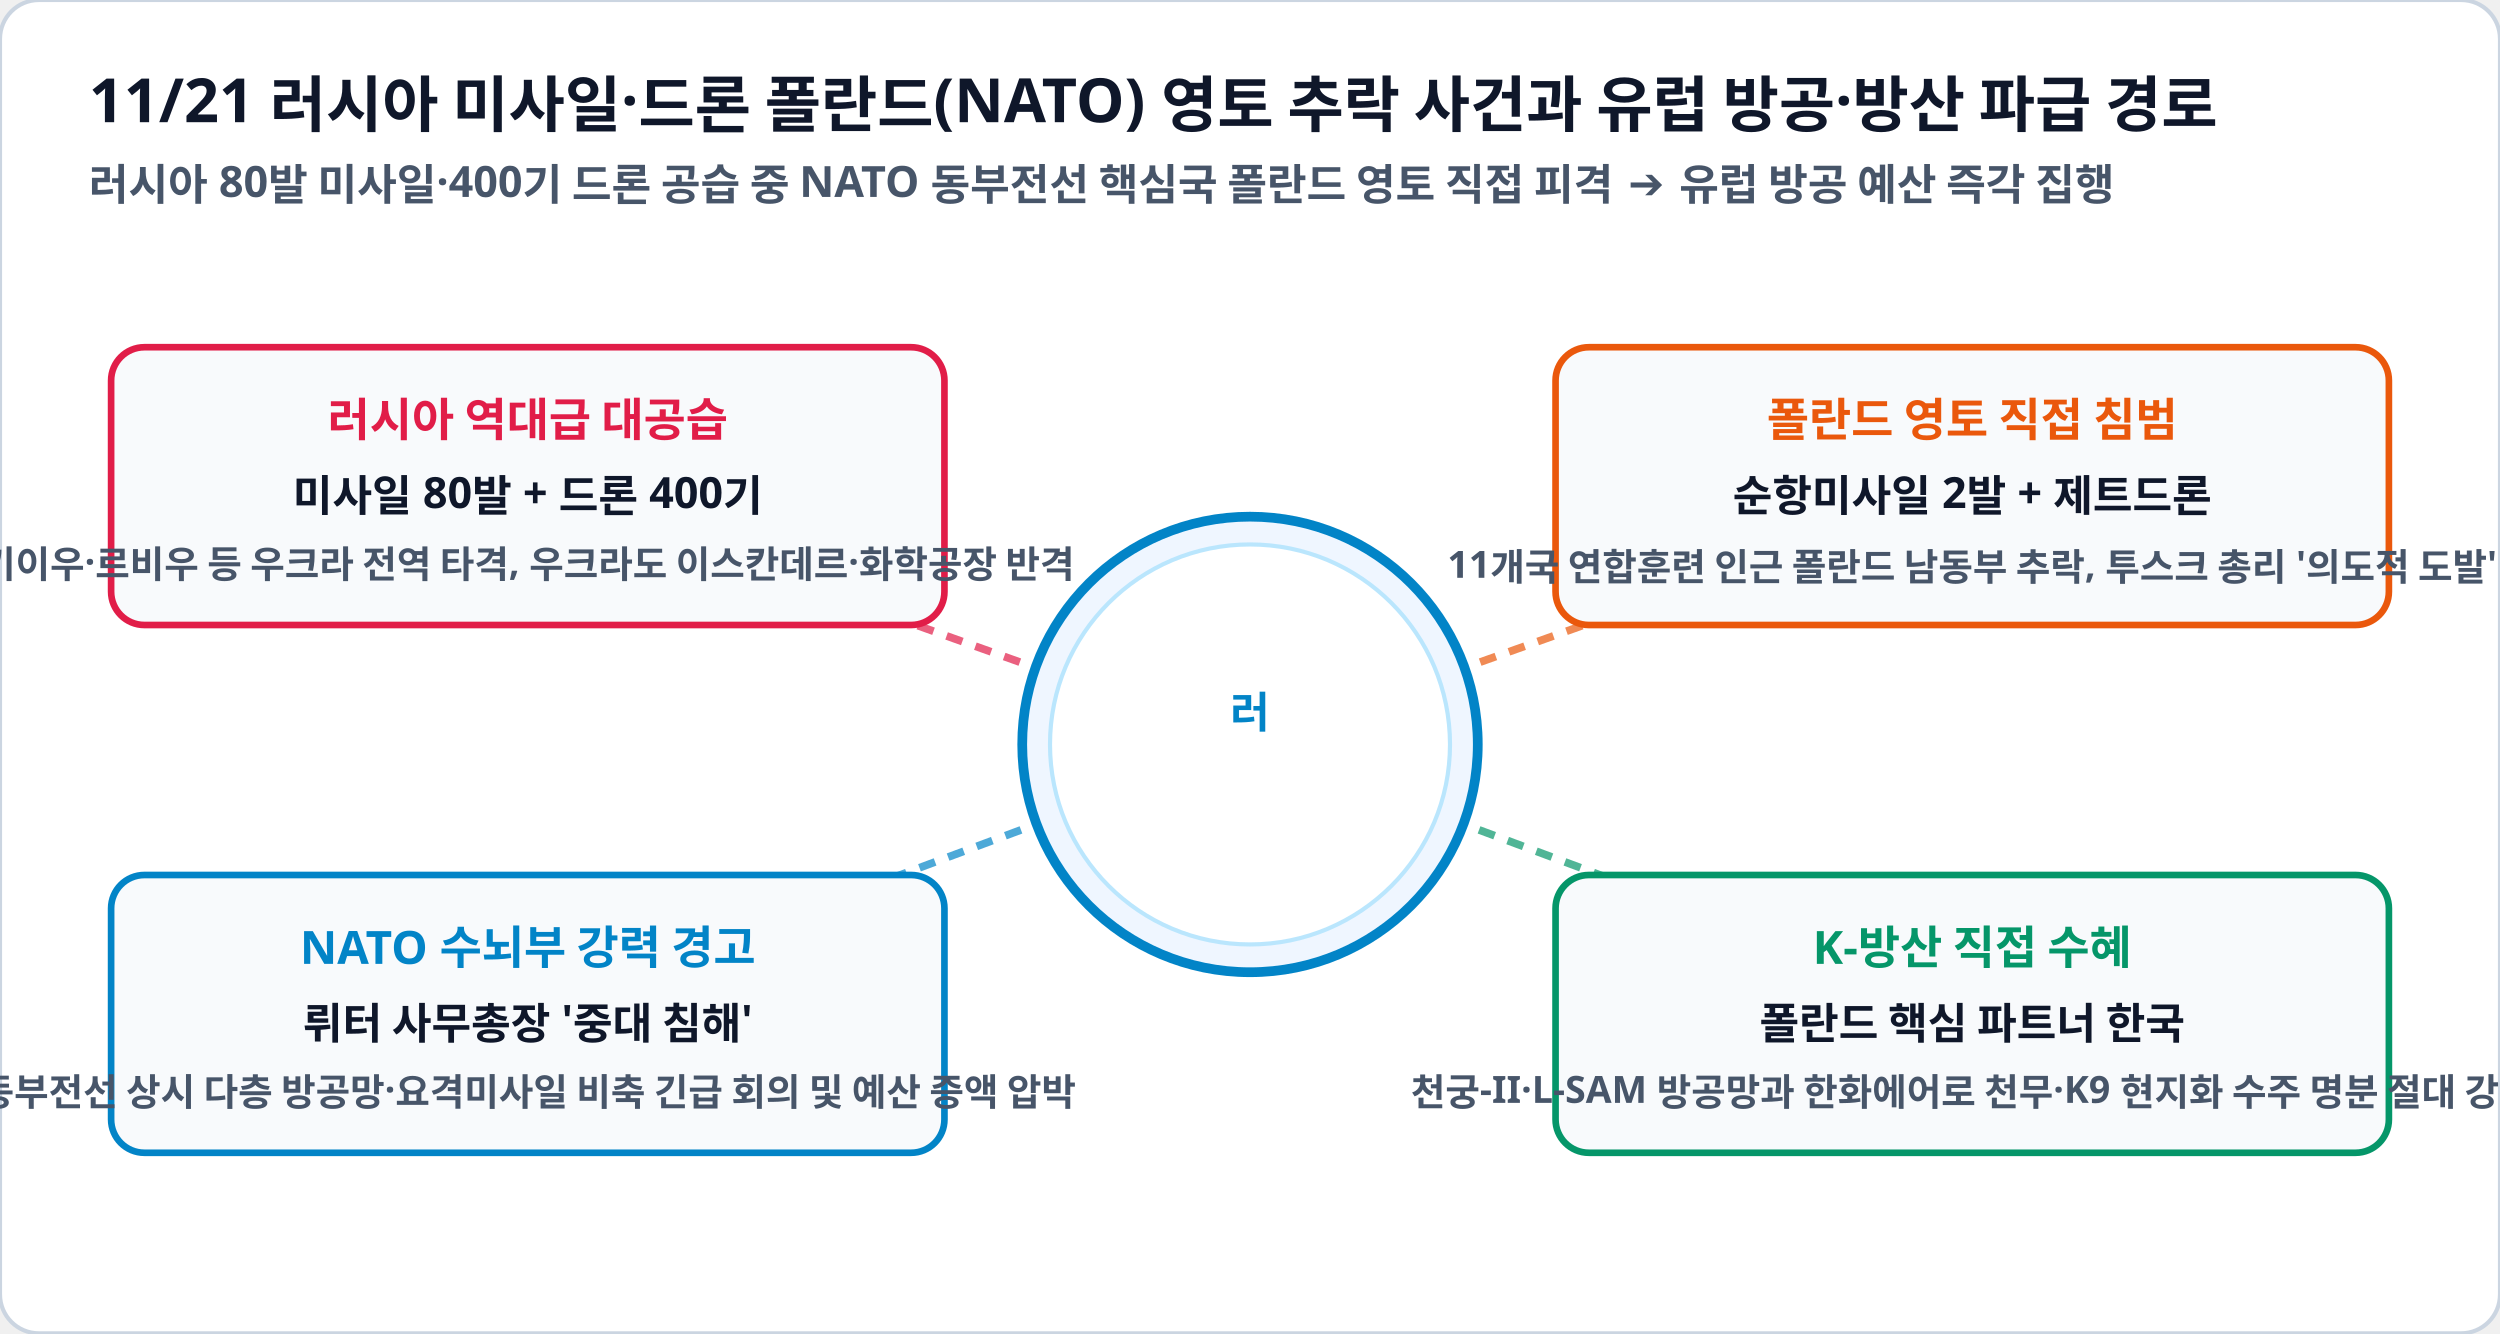
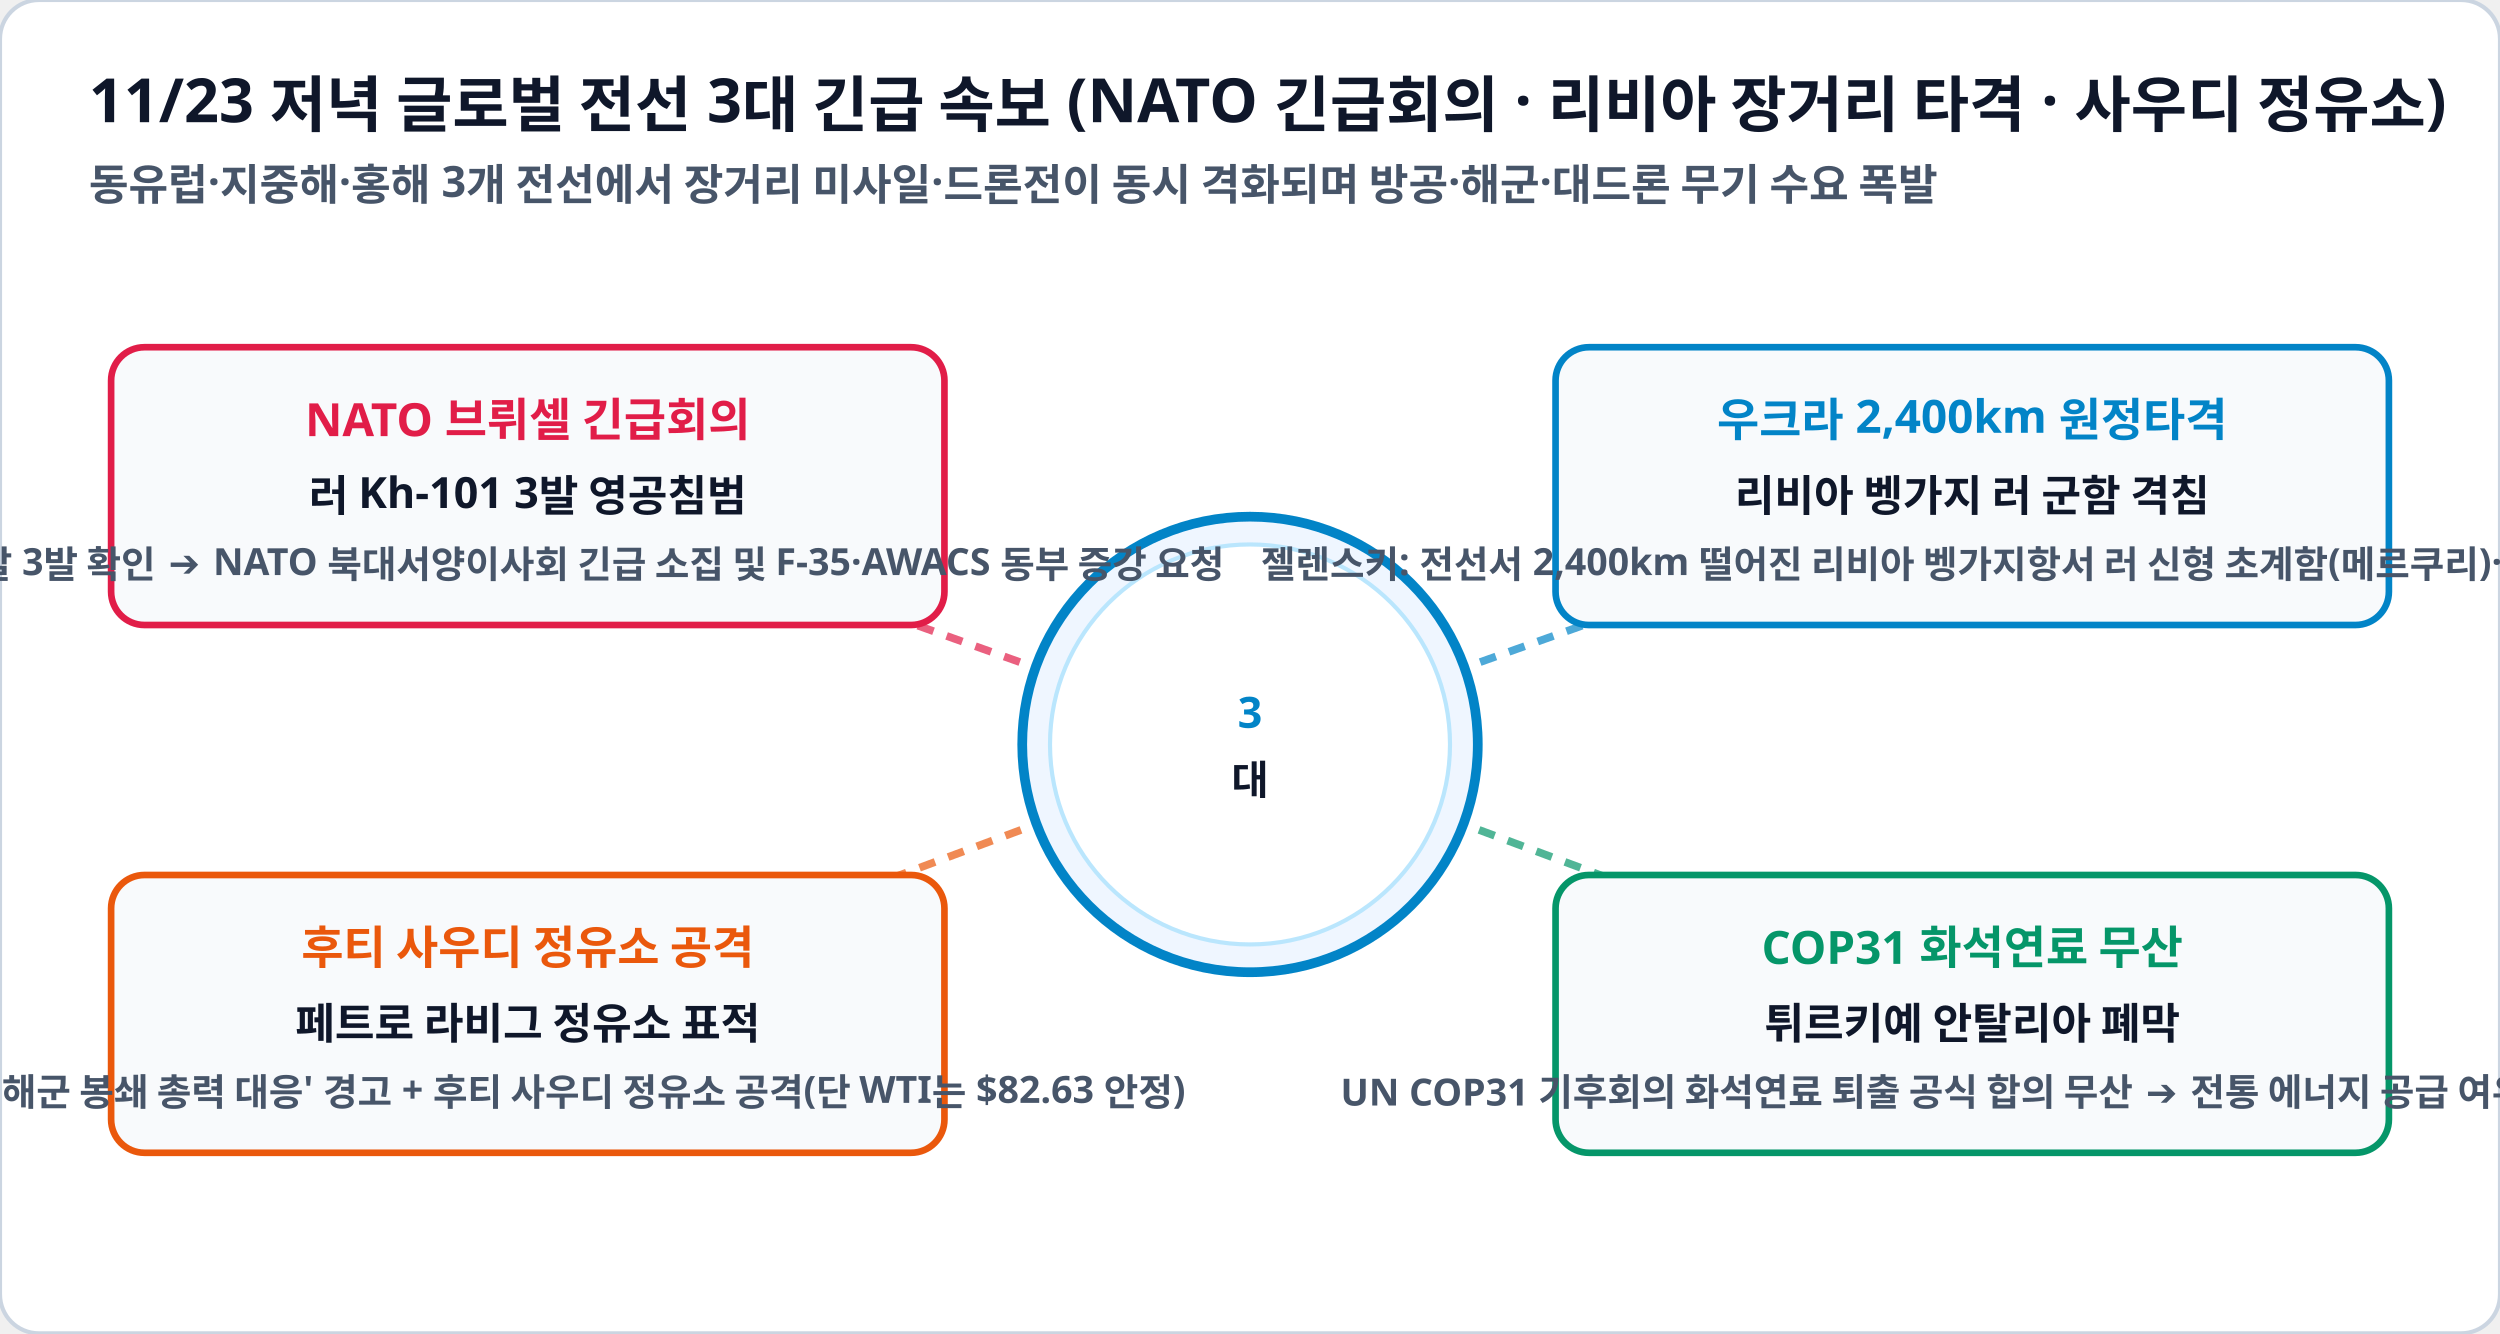
<svg xmlns="http://www.w3.org/2000/svg" viewBox="0 0 900 480" width="100%" height="100%">
  <rect width="900" height="480" rx="14" fill="#ffffff" stroke="#cbd5e1" stroke-width="1.5" />
-   <text x="32" y="44" fill="#0f172a" font-family="Pretendard, sans-serif" font-size="22" font-weight="900">11/21 러시아 미사일·드론 폴란드(NATO) 영토 추락 사건과 유럽 방공·방산 파급 경로</text>
-   <text x="32" y="72" fill="#475569" font-family="Pretendard, sans-serif" font-size="15.5" font-weight="600">러시아 80발 미사일·400기 드론 공습 중 NATO 동부전선 핵심국 폴란드 영토 직접 피격 ➔ 유럽 방공 예산 즉각 집행</text>
+   <text x="32" y="44" fill="#0f172a" font-family="Pretendard, sans-serif" font-size="22" font-weight="900">11/23 저녁 글로벌 전선 3대 긴급 속보 (NATO 긴급회의 · 리비아 장거리 타격 · 사우디 정유소)</text>
+   <text x="32" y="72" fill="#475569" font-family="Pretendard, sans-serif" font-size="15.5" font-weight="600">동유럽·지중해·홍해 3개 전선에서 장거리 미사일·드론전이 동시 격화되며 방공·해군·대드론 무기 수요 폭발</text>
  <line x1="450" y1="268" x2="190" y2="175" stroke="#e11d48" stroke-width="2.8" stroke-dasharray="6,5" opacity="0.7" />
-   <line x1="450" y1="268" x2="710" y2="175" stroke="#ea580c" stroke-width="2.8" stroke-dasharray="6,5" opacity="0.7" />
-   <line x1="450" y1="268" x2="190" y2="365" stroke="#0284c7" stroke-width="2.8" stroke-dasharray="6,5" opacity="0.7" />
+   <line x1="450" y1="268" x2="710" y2="175" stroke="#0284c7" stroke-width="2.8" stroke-dasharray="6,5" opacity="0.7" />
+   <line x1="450" y1="268" x2="190" y2="365" stroke="#ea580c" stroke-width="2.8" stroke-dasharray="6,5" opacity="0.7" />
  <line x1="450" y1="268" x2="710" y2="365" stroke="#059669" stroke-width="2.8" stroke-dasharray="6,5" opacity="0.7" />
  <circle cx="450" cy="268" r="82" fill="#eff6ff" stroke="#0284c7" stroke-width="3.5" />
  <circle cx="450" cy="268" r="72" fill="#ffffff" stroke="#bae6fd" stroke-width="1.5" />
-   <text x="450" y="262" fill="#0284c7" font-family="Pretendard, sans-serif" font-size="15.5" font-weight="900" text-anchor="middle">러</text>
-   <text x="450" y="286" fill="#0f172a" font-family="Pretendard, sans-serif" font-size="14.5" font-weight="800" text-anchor="middle"> </text>
+   <text x="450" y="262" fill="#0284c7" font-family="Pretendard, sans-serif" font-size="15.5" font-weight="900" text-anchor="middle">3</text>
+   <text x="450" y="286" fill="#0f172a" font-family="Pretendard, sans-serif" font-size="14.5" font-weight="800" text-anchor="middle">대</text>
  <g>
    <rect x="40" y="125" width="300" height="100" rx="12" fill="#f8fafc" stroke="#e11d48" stroke-width="2.4" />
-     <text x="190" y="157" fill="#e11d48" font-family="Pretendard, sans-serif" font-size="16.5" font-weight="900" text-anchor="middle">러시아 역대급 대공습</text>
-     <text x="190" y="184" fill="#0f172a" font-family="Pretendard, sans-serif" font-size="15.5" font-weight="800" text-anchor="middle">미사일 80발 + 드론 400기</text>
-     <text x="190" y="208" fill="#475569" font-family="Pretendard, sans-serif" font-size="13.5" font-weight="600" text-anchor="middle">키이우·르비우 등 우크라 전역 타격, 우크라도 이스칸데르·화학공장 반격</text>
+     <text x="190" y="157" fill="#e11d48" font-family="Pretendard, sans-serif" font-size="16.5" font-weight="900" text-anchor="middle">NATO 브뤼셀 긴급회의</text>
+     <text x="190" y="184" fill="#0f172a" font-family="Pretendard, sans-serif" font-size="15.5" font-weight="800" text-anchor="middle">러 Kh-101 3발 영공침범</text>
+     <text x="190" y="208" fill="#475569" font-family="Pretendard, sans-serif" font-size="13.5" font-weight="600" text-anchor="middle">폴란드 검찰 3발 확인 ➔ NATO 북대서양이사회 긴급 소집 및 F-35·AWACS 동부 증강 요청</text>
  </g>
  <g>
-     <rect x="560" y="125" width="300" height="100" rx="12" fill="#f8fafc" stroke="#ea580c" stroke-width="2.4" />
-     <text x="710" y="157" fill="#ea580c" font-family="Pretendard, sans-serif" font-size="16.5" font-weight="900" text-anchor="middle">폴란드 영토 직접 침범</text>
-     <text x="710" y="184" fill="#0f172a" font-family="Pretendard, sans-serif" font-size="15.5" font-weight="800" text-anchor="middle">순항미사일 2발 + 제트드론</text>
-     <text x="710" y="208" fill="#475569" font-family="Pretendard, sans-serif" font-size="13.5" font-weight="600" text-anchor="middle">11개국 연합훈련 인근 폴란드 남동부 추락, 투스크 총리 '의도적 도발'</text>
+     <rect x="560" y="125" width="300" height="100" rx="12" fill="#f8fafc" stroke="#0284c7" stroke-width="2.4" />
+     <text x="710" y="157" fill="#0284c7" font-family="Pretendard, sans-serif" font-size="16.5" font-weight="900" text-anchor="middle">우크라 2,400km 원정타격</text>
+     <text x="710" y="184" fill="#0f172a" font-family="Pretendard, sans-serif" font-size="15.5" font-weight="800" text-anchor="middle">리비아 벵가지 러 군함 격침</text>
+     <text x="710" y="208" fill="#475569" font-family="Pretendard, sans-serif" font-size="13.5" font-weight="600" text-anchor="middle">젤렌스키: 전선서 2,400km 떨어진 리비아 벵가지항서 러 신형 초계함(메르쿠리)·Ka-27 격파</text>
  </g>
  <g>
-     <rect x="40" y="315" width="300" height="100" rx="12" fill="#f8fafc" stroke="#0284c7" stroke-width="2.4" />
-     <text x="190" y="347" fill="#0284c7" font-family="Pretendard, sans-serif" font-size="16.5" font-weight="900" text-anchor="middle">NATO 수뇌부 강력 경고</text>
-     <text x="190" y="374" fill="#0f172a" font-family="Pretendard, sans-serif" font-size="15.5" font-weight="800" text-anchor="middle">뤼터 사무총장 '중대 침해'</text>
-     <text x="190" y="398" fill="#475569" font-family="Pretendard, sans-serif" font-size="13.5" font-weight="600" text-anchor="middle">동부전선 상시 다층 방공망·요격미사일 비축 긴급 회의 및 예산 증액 압박</text>
+     <rect x="40" y="315" width="300" height="100" rx="12" fill="#f8fafc" stroke="#ea580c" stroke-width="2.4" />
+     <text x="190" y="347" fill="#ea580c" font-family="Pretendard, sans-serif" font-size="16.5" font-weight="900" text-anchor="middle">후티 사우디 정유소 공격</text>
+     <text x="190" y="374" fill="#0f172a" font-family="Pretendard, sans-serif" font-size="15.5" font-weight="800" text-anchor="middle">페트로 라비그 정유소 표적</text>
+     <text x="190" y="398" fill="#475569" font-family="Pretendard, sans-serif" font-size="13.5" font-weight="600" text-anchor="middle">이란 '미 해군 봉쇄 총력 대응' 경고 + 후티 사우디 정유소 공격(단 WTI는 $82.63 안정)</text>
  </g>
  <g>
    <rect x="560" y="315" width="300" height="100" rx="12" fill="#f8fafc" stroke="#059669" stroke-width="2.4" />
-     <text x="710" y="347" fill="#059669" font-family="Pretendard, sans-serif" font-size="16.5" font-weight="900" text-anchor="middle">K-방산 직접 수혜</text>
-     <text x="710" y="374" fill="#0f172a" font-family="Pretendard, sans-serif" font-size="15.5" font-weight="800" text-anchor="middle">폴란드 핵심 파트너 한국</text>
-     <text x="710" y="398" fill="#475569" font-family="Pretendard, sans-serif" font-size="13.5" font-weight="600" text-anchor="middle">천궁-II·L-SAM 방공망과 한화에어로 천무·K9 현지화 수주 명분 절대 강화</text>
+     <text x="710" y="347" fill="#059669" font-family="Pretendard, sans-serif" font-size="16.5" font-weight="900" text-anchor="middle">COP31 화석연료 무산</text>
+     <text x="710" y="374" fill="#0f172a" font-family="Pretendard, sans-serif" font-size="15.5" font-weight="800" text-anchor="middle">튀르키예 안탈리아 폐막</text>
+     <text x="710" y="398" fill="#475569" font-family="Pretendard, sans-serif" font-size="13.5" font-weight="600" text-anchor="middle">UN COP31 기후회의 화석연료 퇴출 공식 합의 무산 ➔ 전통 에너지 공급 여유 지속</text>
  </g>
</svg>
